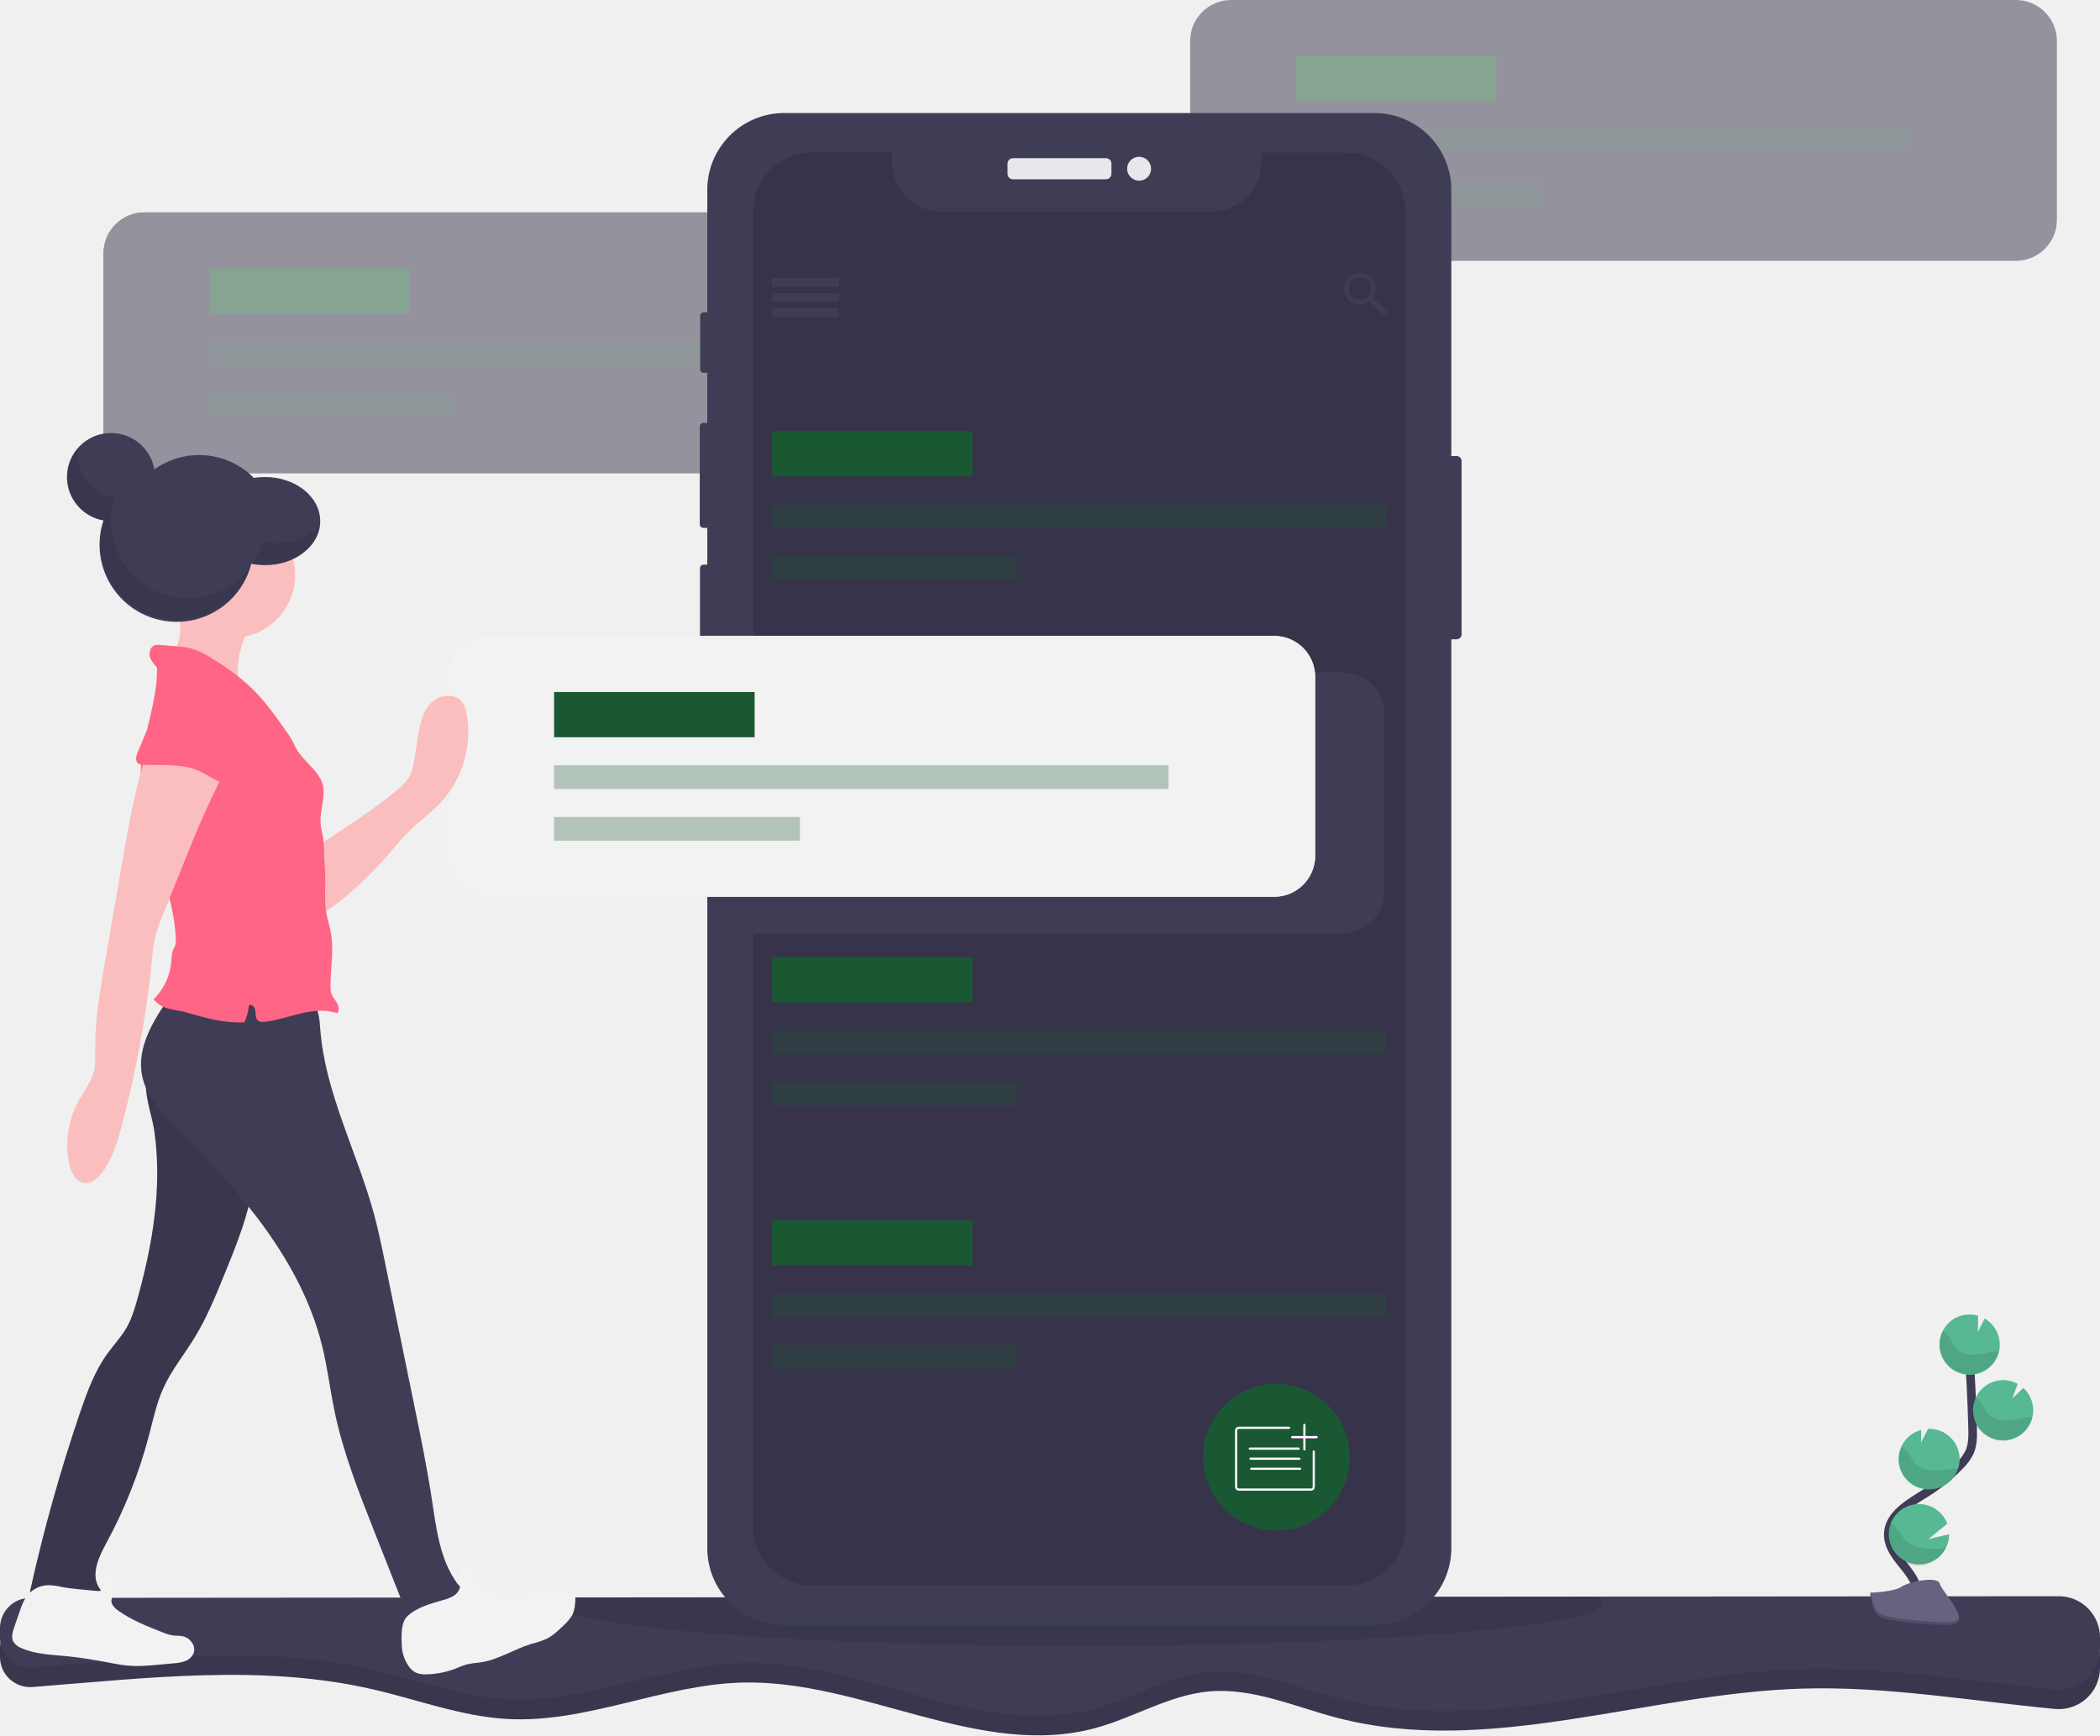
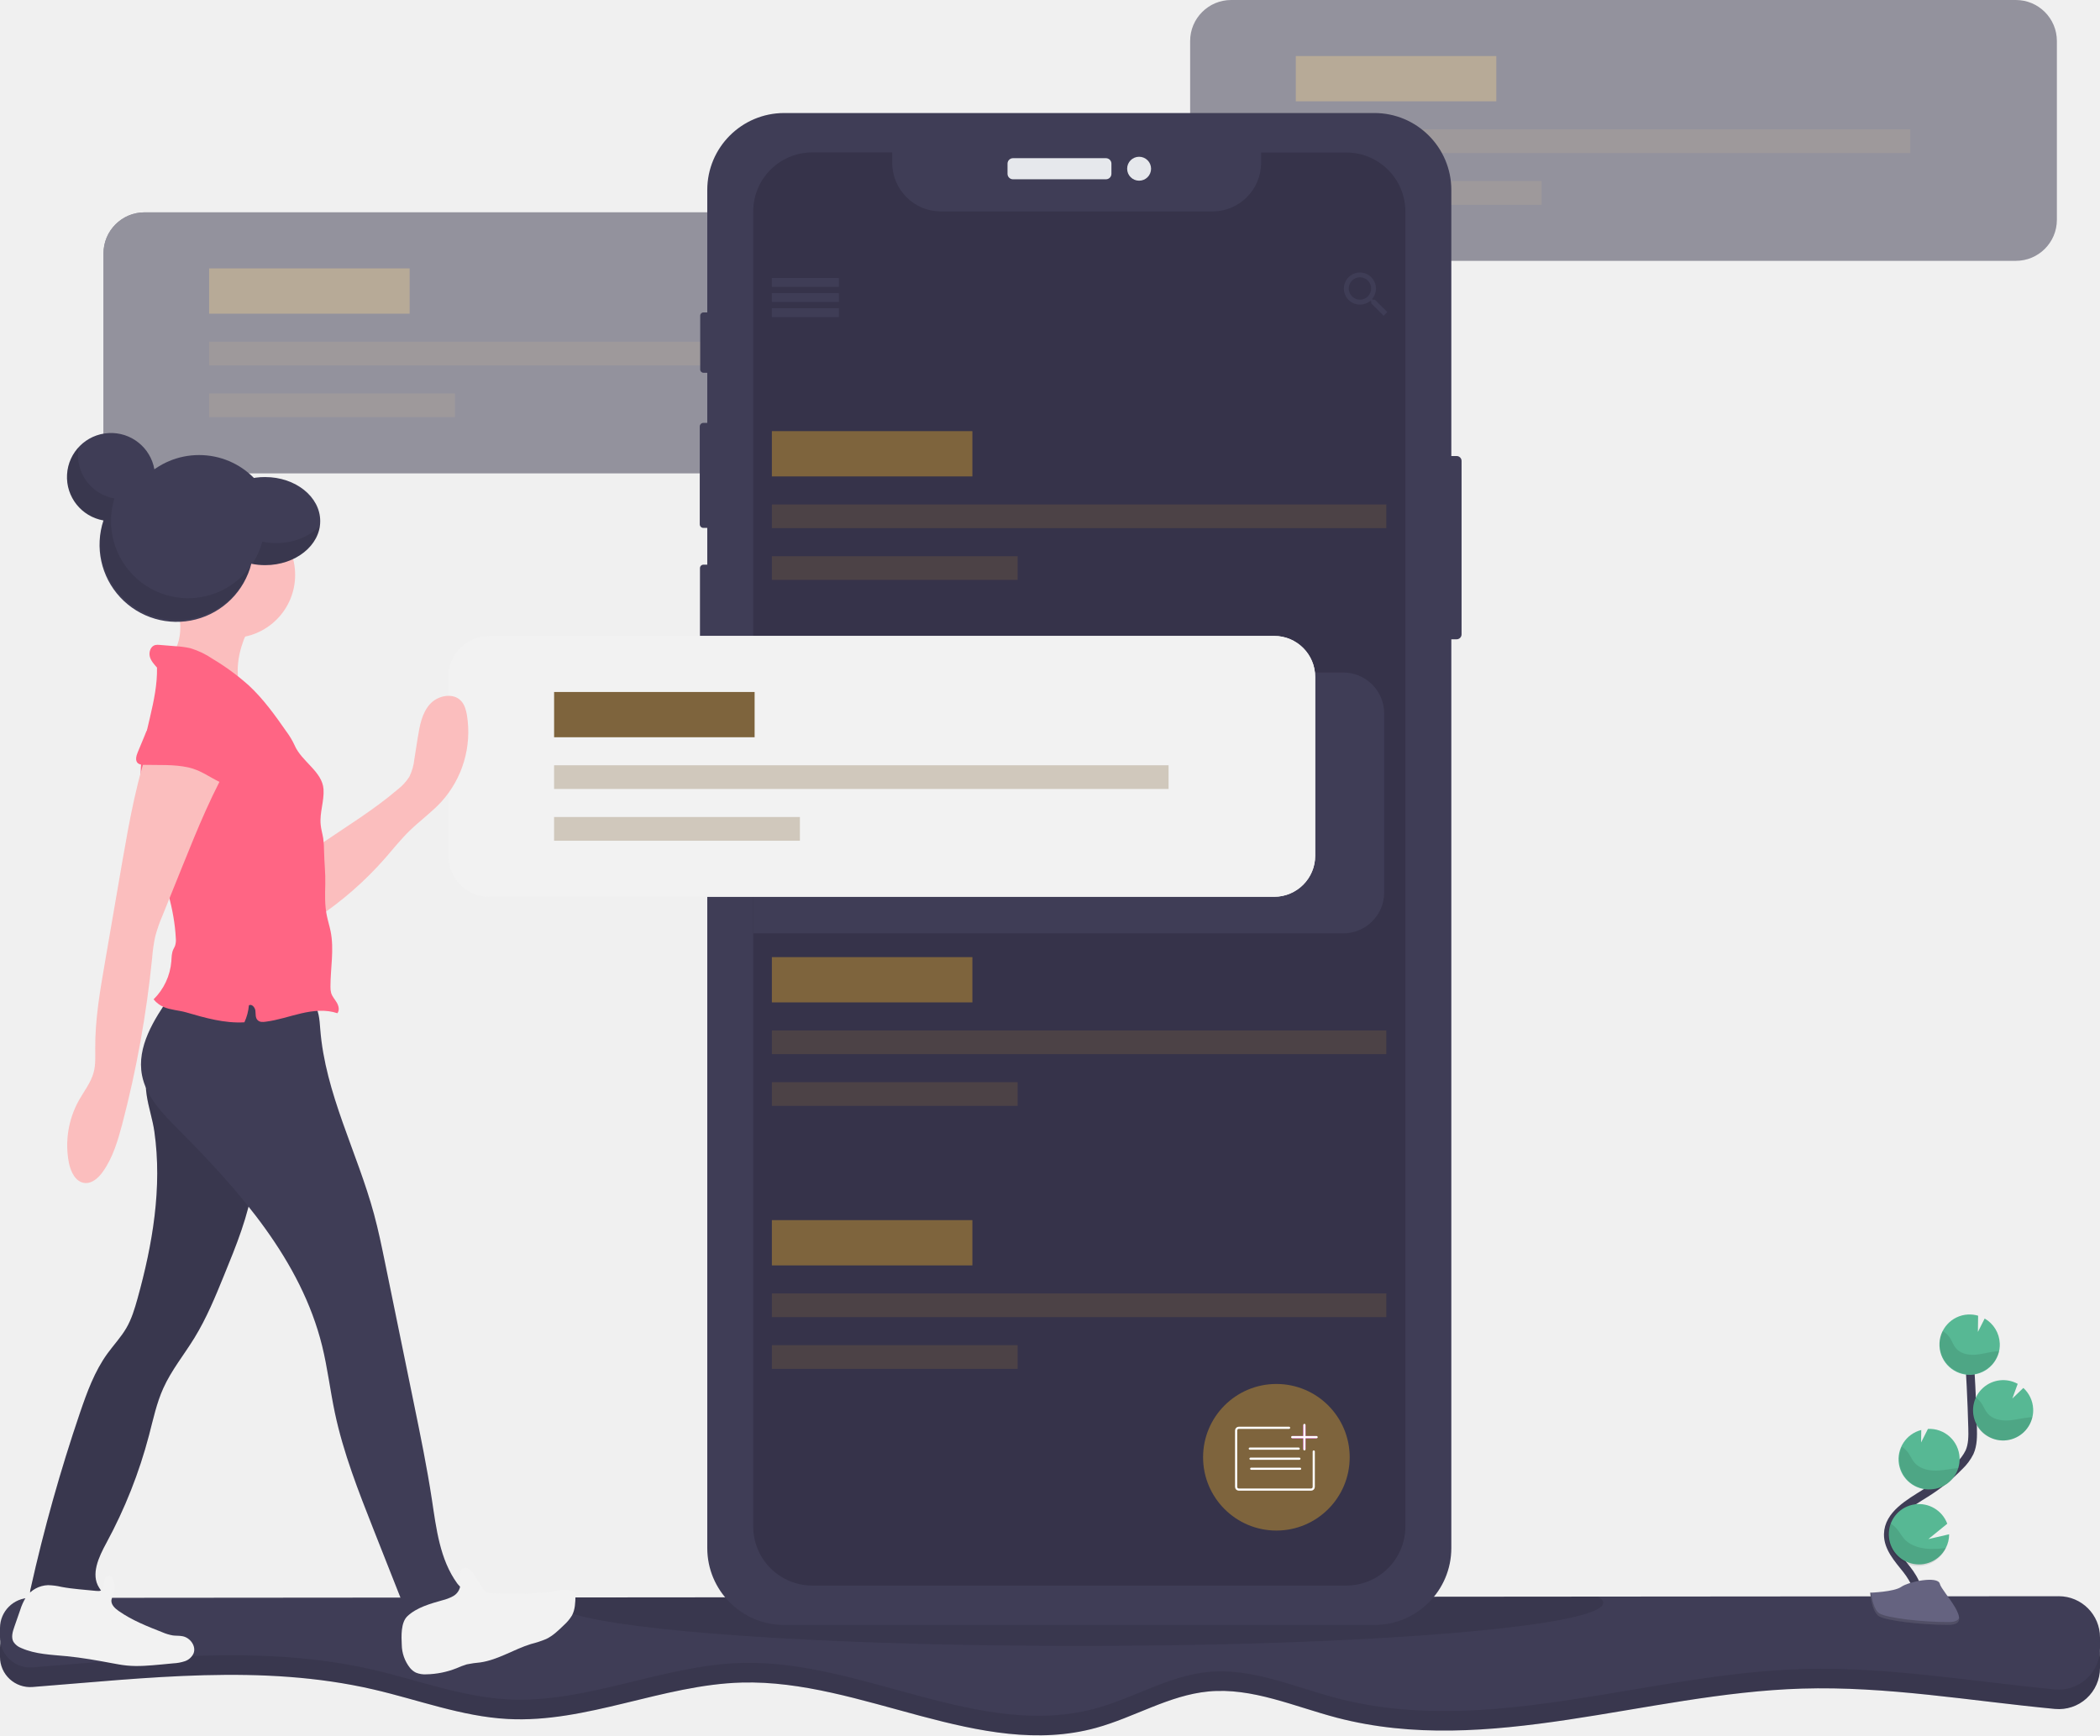
<svg xmlns="http://www.w3.org/2000/svg" id="ada6f7ae-8394-4767-8700-18704e9e9034" data-name="Layer 1" width="974" height="805.02" viewBox="0 0 974 805.02">
  <path d="M1087,816.24v5a19.11,19.11,0,0,1-20.91,19c-39.15-3.72-78.12-10.64-117.4-9.43-72.42,2.21-145.44,31.83-215.54,13.53-19.77-5.16-39.32-14.13-59.66-12.2-18.25,1.73-34.49,12.05-52.17,16.89C567.55,863.79,512.8,826.49,457.06,828c-36.74,1-71.92,18.89-108.62,16.9-21.27-1.14-41.53-8.92-62.28-13.71-51.66-11.94-104.86-5.27-158.09-1.13A14,14,0,0,1,113,816.13v-4.28a14,14,0,0,1,14-14l940.92-.76A19.11,19.11,0,0,1,1087,816.24Z" transform="translate(-113 -47.49)" fill="#3f3d56" />
  <path d="M1087,816.24v5a19.11,19.11,0,0,1-20.91,19c-39.15-3.72-78.12-10.64-117.4-9.43-72.42,2.21-145.44,31.83-215.54,13.53-19.77-5.16-39.32-14.13-59.66-12.2-18.25,1.73-34.49,12.05-52.17,16.89C567.55,863.79,512.8,826.49,457.06,828c-36.74,1-71.92,18.89-108.62,16.9-21.27-1.14-41.53-8.92-62.28-13.71-51.66-11.94-104.86-5.27-158.09-1.13A14,14,0,0,1,113,816.13v-4.28a14,14,0,0,1,14-14l940.92-.76A19.11,19.11,0,0,1,1087,816.24Z" transform="translate(-113 -47.49)" opacity="0.1" />
  <path d="M1087,807.1v5a20.39,20.39,0,0,1-.11,2.08,19.11,19.11,0,0,1-20.8,17c-39.15-3.73-78.12-10.65-117.4-9.44-72.42,2.22-145.44,31.84-215.54,13.53-19.77-5.16-39.32-14.13-59.66-12.2-18.25,1.73-34.49,12.05-52.17,16.9-53.77,14.72-108.52-22.58-164.26-21.08-36.74,1-71.92,18.89-108.62,16.91-21.27-1.15-41.53-8.92-62.28-13.72-51.65-11.93-104.86-5.26-158.09-1.12a14,14,0,0,1-14.86-11.5A13.7,13.7,0,0,1,113,807v-4.28a14,14,0,0,1,14-14l235.83-.19,481.81-.4,223.28-.18A19.11,19.11,0,0,1,1087,807.1Z" transform="translate(-113 -47.49)" fill="#3f3d56" />
  <path d="M856.59,791c0,2.21-4.36,4.33-12.4,6.32C812,805.27,721,811,613.59,811c-105.67,0-195.58-5.55-229-13.31-9-2.09-14-4.34-14-6.69,0-.82.6-1.63,1.78-2.43l481.81-.4C855.77,789.1,856.59,790,856.59,791Z" transform="translate(-113 -47.49)" opacity="0.1" />
  <g opacity="0.5">
    <rect x="552" width="402" height="121" rx="19.03" fill="#36334a" />
-     <rect x="601" y="26" width="93" height="21" fill="#1a5833" />
-     <rect x="601" y="60" width="285" height="11" fill="#1a5833" opacity="0.3" />
-     <rect x="601" y="84" width="114" height="11" fill="#1a5833" opacity="0.3" />
+     <rect x="601" y="26" width="93" height="21" fill="#7e643d" />
+     <rect x="601" y="60" width="285" height="11" fill="#7e643d" opacity="0.3" />
+     <rect x="601" y="84" width="114" height="11" fill="#7e643d" opacity="0.3" />
  </g>
  <g opacity="0.5">
    <rect x="48" y="98.51" width="402" height="121" rx="19.03" fill="#36334a" />
    <rect x="97" y="124.51" width="93" height="21" fill="#36334a" />
    <rect x="97" y="158.51" width="285" height="11" fill="#36334a" />
    <rect x="97" y="182.51" width="114" height="11" fill="#36334a" />
    <rect x="48" y="98.51" width="402" height="121" rx="19.03" fill="#36334a" />
-     <rect x="97" y="124.51" width="93" height="21" fill="#1a5833" />
-     <rect x="97" y="158.51" width="285" height="11" fill="#1a5833" opacity="0.3" />
-     <rect x="97" y="182.51" width="114" height="11" fill="#1a5833" opacity="0.3" />
+     <rect x="97" y="124.51" width="93" height="21" fill="#7e643d" />
+     <rect x="97" y="158.51" width="285" height="11" fill="#7e643d" opacity="0.3" />
+     <rect x="97" y="182.51" width="114" height="11" fill="#7e643d" opacity="0.3" />
  </g>
  <rect x="667.58" y="211.54" width="10.31" height="85.02" rx="2.29" fill="#3f3d56" />
  <rect x="324.76" y="144.93" width="5.79" height="27.99" rx="1.5" fill="#3f3d56" />
  <rect x="324.55" y="196.17" width="6.52" height="48.72" rx="1.69" fill="#3f3d56" />
  <rect x="324.65" y="261.94" width="6.21" height="49.14" rx="1.61" fill="#3f3d56" />
  <rect x="328.04" y="52.43" width="345.1" height="701.37" rx="35.69" fill="#3f3d56" />
  <rect x="467.3" y="73.38" width="48.19" height="9.79" rx="2.54" fill="#e6e8ec" />
  <circle cx="528.33" cy="78.27" r="5.55" fill="#e6e8ec" />
  <path d="M764.83,145.6v610A27.41,27.41,0,0,1,737.42,783H489.76a27.41,27.41,0,0,1-27.41-27.4v-610a27.41,27.41,0,0,1,27.41-27.41h37.06V123a22.58,22.58,0,0,0,22.57,22.57h126A22.57,22.57,0,0,0,697.91,123v-4.76h39.51A27.41,27.41,0,0,1,764.83,145.6Z" transform="translate(-113 -47.49)" fill="#36334a" />
  <rect x="358" y="129" width="31" height="4" fill="#3f3d56" />
  <rect x="358" y="136" width="31" height="4" fill="#3f3d56" />
  <rect x="358" y="143" width="31" height="4" fill="#3f3d56" />
  <rect x="358" y="129" width="31" height="4" fill="#3f3d56" />
  <rect x="358" y="136" width="31" height="4" fill="#3f3d56" />
  <rect x="358" y="143" width="31" height="4" fill="#3f3d56" />
  <path d="M750.66,186.49h-.91l-.35-.29a7.61,7.61,0,0,0,1.78-4.89,7.44,7.44,0,1,0-7.4,7.48,7.73,7.73,0,0,0,4.88-1.78l.34.29v.92l5.74,5.75,1.72-1.72Zm-6.88,0a5.18,5.18,0,1,1,5.16-5.18A5.15,5.15,0,0,1,743.78,186.49Z" transform="translate(-113 -47.49)" fill="#3f3d56" />
-   <rect x="358" y="200" width="93" height="21" fill="#1a5833" />
-   <rect x="358" y="234" width="285" height="11" fill="#1a5833" opacity="0.3" />
-   <rect x="358" y="258" width="114" height="11" fill="#1a5833" opacity="0.3" />
-   <rect x="358" y="444" width="93" height="21" fill="#1a5833" />
-   <rect x="358" y="478" width="285" height="11" fill="#1a5833" opacity="0.3" />
-   <rect x="358" y="502" width="114" height="11" fill="#1a5833" opacity="0.3" />
-   <rect x="358" y="566" width="93" height="21" fill="#1a5833" />
-   <rect x="358" y="600" width="285" height="11" fill="#1a5833" opacity="0.3" />
-   <rect x="358" y="624" width="114" height="11" fill="#1a5833" opacity="0.3" />
-   <circle cx="592" cy="676" r="34" fill="#1a5833" />
+   <rect x="358" y="200" width="93" height="21" fill="#7e643d" />
+   <rect x="358" y="234" width="285" height="11" fill="#7e643d" opacity="0.3" />
+   <rect x="358" y="258" width="114" height="11" fill="#7e643d" opacity="0.3" />
+   <rect x="358" y="444" width="93" height="21" fill="#7e643d" />
+   <rect x="358" y="478" width="285" height="11" fill="#7e643d" opacity="0.3" />
+   <rect x="358" y="502" width="114" height="11" fill="#7e643d" opacity="0.3" />
+   <rect x="358" y="566" width="93" height="21" fill="#7e643d" />
+   <rect x="358" y="600" width="285" height="11" fill="#7e643d" opacity="0.3" />
+   <rect x="358" y="624" width="114" height="11" fill="#7e643d" opacity="0.3" />
+   <circle cx="592" cy="676" r="34" fill="#7e643d" />
  <path d="M722.33,720.81v16.43a1.25,1.25,0,0,1-1.25,1.25h-33.5a1.25,1.25,0,0,1-1.25-1.25V711.07a1.25,1.25,0,0,1,1.25-1.25h23.31" transform="translate(-113 -47.49)" fill="none" stroke="#fff" stroke-linecap="round" stroke-miterlimit="10" />
  <line x1="579.67" y1="672" x2="602.33" y2="672" fill="none" stroke="#fff" stroke-linecap="round" stroke-miterlimit="10" />
  <line x1="580" y1="676.67" x2="602.67" y2="676.67" fill="none" stroke="#fff" stroke-linecap="round" stroke-miterlimit="10" />
  <line x1="580.33" y1="681.33" x2="603" y2="681.33" fill="none" stroke="#fff" stroke-linecap="round" stroke-miterlimit="10" />
  <line x1="605" y1="661" x2="605" y2="672.33" fill="none" stroke="#f0f" stroke-miterlimit="10" />
  <line x1="610.67" y1="666.67" x2="599.33" y2="666.67" fill="none" stroke="#f0f" stroke-miterlimit="10" />
  <line x1="605" y1="661" x2="605" y2="672.33" fill="none" stroke="#fff" stroke-linecap="round" stroke-miterlimit="10" />
  <line x1="610.67" y1="666.67" x2="599.33" y2="666.67" fill="none" stroke="#fff" stroke-linecap="round" stroke-miterlimit="10" />
  <path d="M1001.6,792.66c3-5.51-.4-12.27-4.29-17.18s-8.61-10-8.51-16.29c.15-9,9.7-14.31,17.33-19.09a84,84,0,0,0,15.56-12.51,22.8,22.8,0,0,0,4.78-6.4c1.58-3.52,1.54-7.52,1.44-11.37q-.51-19.26-1.91-38.49" transform="translate(-113 -47.49)" fill="none" stroke="#3f3d56" stroke-miterlimit="10" stroke-width="4" />
  <path d="M1040.51,670.63a14,14,0,0,0-7-11.5l-3.14,6.22.1-7.53a14.22,14.22,0,0,0-4.63-.56,14,14,0,1,0,14.68,13.37Z" transform="translate(-113 -47.49)" fill="#57b894" />
  <path d="M1015.48,765.62a14,14,0,1,1,.68-11.3l-8.77,7.13,9.65-2.23A14,14,0,0,1,1015.48,765.62Z" transform="translate(-113 -47.49)" fill="#57b894" />
  <path d="M1008.55,738.37a14,14,0,0,1-4.45-27.53l-.08,5.78,3.18-6.29h0a14,14,0,0,1,14.67,13.36,13.84,13.84,0,0,1-.6,4.79A14,14,0,0,1,1008.55,738.37Z" transform="translate(-113 -47.49)" fill="#57b894" />
  <path d="M1042.62,715.7a14,14,0,1,1,6.21-26.27l-2.48,6.8,5.1-4.9A14,14,0,0,1,1056,701a13.79,13.79,0,0,1-.35,3.87A14,14,0,0,1,1042.62,715.7Z" transform="translate(-113 -47.49)" fill="#57b894" />
  <path d="M1038.62,674.37c-3.24.35-6.39,1.36-9.64,1.56s-6.82-.57-8.88-3.1c-1.1-1.36-1.66-3.08-2.59-4.57a10,10,0,0,0-3.54-3.33,14,14,0,1,0,26.24,9.32Q1039.42,674.28,1038.62,674.37Z" transform="translate(-113 -47.49)" opacity="0.1" />
  <path d="M1042.62,715.7a14,14,0,0,1-13.35-20,10.37,10.37,0,0,1,2.82,2.82c1,1.51,1.61,3.26,2.78,4.64,2.19,2.57,5.92,3.41,9.31,3.26s6.66-1.12,10-1.43c.47,0,.94-.07,1.42-.08A14,14,0,0,1,1042.62,715.7Z" transform="translate(-113 -47.49)" opacity="0.1" />
  <path d="M1008.55,738.37a14,14,0,0,1-13.46-19.76,11.48,11.48,0,0,1,3,2.85c1.09,1.54,1.77,3.32,3.05,4.74,2.37,2.63,6.35,3.56,9.93,3.48s6.83-.93,10.28-1.2A14,14,0,0,1,1008.55,738.37Z" transform="translate(-113 -47.49)" opacity="0.1" />
  <path d="M1015.48,765.62a14,14,0,0,1-25.59-11.45,13.84,13.84,0,0,1,3.08,2.75c1.34,1.62,2.22,3.47,3.76,5,2.87,2.82,7.5,4,11.63,4.09A60,60,0,0,0,1015.48,765.62Z" transform="translate(-113 -47.49)" opacity="0.1" />
  <path d="M980.43,786.31s11.08-.34,14.42-2.72,17-5.21,17.86-1.4,16.65,19,4.15,19.06-29.06-1.94-32.4-4S980.43,786.31,980.43,786.31Z" transform="translate(-113 -47.49)" fill="#656380" />
  <path d="M1017.08,799.93c-12.51.1-29.06-1.95-32.39-4-2.54-1.55-3.55-7.09-3.89-9.65h-.37s.7,8.94,4,11,19.89,4.07,32.4,4c3.61,0,4.85-1.31,4.78-3.21C1021.14,799.19,1019.77,799.9,1017.08,799.93Z" transform="translate(-113 -47.49)" opacity="0.2" />
  <path d="M755,378.52v82.94a19,19,0,0,1-19,19H462.35v-121H736A19,19,0,0,1,755,378.52Z" transform="translate(-113 -47.49)" fill="#3f3d56" />
  <rect x="208" y="295" width="402" height="121" rx="19.03" fill="#f2f2f2" />
  <rect x="208" y="295" width="402" height="121" rx="19.03" fill="#f2f2f2" />
-   <rect x="257" y="321" width="93" height="21" fill="#1a5833" />
-   <rect x="257" y="355" width="285" height="11" fill="#1a5833" opacity="0.3" />
-   <rect x="257" y="379" width="114" height="11" fill="#1a5833" opacity="0.3" />
+   <rect x="257" y="321" width="93" height="21" fill="#7e643d" />
+   <rect x="257" y="355" width="285" height="11" fill="#7e643d" opacity="0.3" />
+   <rect x="257" y="379" width="114" height="11" fill="#7e643d" opacity="0.3" />
  <circle cx="92.34" cy="246.84" r="35.75" fill="#3f3d56" />
  <path d="M184.6,572.43c3.69,25.89-.81,52.29-7.82,77.48-1.31,4.69-2.72,9.42-5.17,13.63s-5.86,7.83-8.74,11.79c-6,8.26-9.52,18-12.81,27.64a779.65,779.65,0,0,0-22.82,81.32,5.57,5.57,0,0,0,0,3.47c.87,2,3.51,2.26,5.68,2.25l28.06-.15c1-1.92-.85-4-2-5.84-4-6.22-.16-14.3,3.37-20.81a223.74,223.74,0,0,0,19.78-50c1.92-7.33,3.48-14.82,6.6-21.73,3.77-8.38,9.68-15.59,14.48-23.43,5.58-9.11,9.65-19,13.69-28.93,5.64-13.78,11.33-27.73,13.55-42.45,2.09-13.82,1.06-27.9-.3-41.81a2.64,2.64,0,0,0-3.06-3l-37.65-1.94c-7.76-.4-9.6-2.1-8.42,5.52C181.84,561.13,183.78,566.67,184.6,572.43Z" transform="translate(-113 -47.49)" fill="#3f3d56" />
  <path d="M184.6,572.43c3.69,25.89-.81,52.29-7.82,77.48-1.31,4.69-2.72,9.42-5.17,13.63s-5.86,7.83-8.74,11.79c-6,8.26-9.52,18-12.81,27.64a779.65,779.65,0,0,0-22.82,81.32,5.57,5.57,0,0,0,0,3.47c.87,2,3.51,2.26,5.68,2.25l28.06-.15c1-1.92-.85-4-2-5.84-4-6.22-.16-14.3,3.37-20.81a223.74,223.74,0,0,0,19.78-50c1.92-7.33,3.48-14.82,6.6-21.73,3.77-8.38,9.68-15.59,14.48-23.43,5.58-9.11,9.65-19,13.69-28.93,5.64-13.78,11.33-27.73,13.55-42.45,2.09-13.82,1.06-27.9-.3-41.81a2.64,2.64,0,0,0-3.06-3l-37.65-1.94c-7.76-.4-9.6-2.1-8.42,5.52C181.84,561.13,183.78,566.67,184.6,572.43Z" transform="translate(-113 -47.49)" opacity="0.1" />
  <path d="M192,509.48c-7.65,11-15.67,23.66-13.13,36.83,1.93,10,9.55,17.75,16.74,25,28.74,28.86,57,60.92,66.78,100.47,2.52,10.22,3.74,20.71,5.91,31,3.94,18.7,11,36.58,18,54.35l18.72,47.38a28.36,28.36,0,0,0,27.1-18c-2.46-.19-5.67-2.57-7.11-4.57-8-11.07-9.64-25.31-11.69-38.81-2.27-14.92-5.3-29.72-8.34-44.51L291.58,633.2c-1.55-7.55-3.1-15.11-5.12-22.54-7.82-28.83-22.64-56-24.93-85.81-.34-4.38-.55-9.19-3.52-12.44-3.12-3.43-8.24-4-12.87-4.27C226.41,506.9,210.25,505.07,192,509.48Z" transform="translate(-113 -47.49)" fill="#3f3d56" />
  <path d="M141.47,783.62a29.86,29.86,0,0,0-6.22-.8,12.92,12.92,0,0,0-10.16,5.55,25.25,25.25,0,0,0-2.73,6l-2.71,7.78c-.8,2.28-1.58,4.91-.39,7A7.42,7.42,0,0,0,122.9,812c6.56,2.92,13.95,3.08,21.1,3.78,6.94.68,13.82,1.9,20.67,3.19,2.36.44,4.71.89,7.1,1.13,5.34.54,10.72,0,16.06-.48l5.51-.53a19.84,19.84,0,0,0,5.42-1,6.83,6.83,0,0,0,4-3.59c1.36-3.37-1.56-7.36-5.13-8-1.45-.29-2.95-.16-4.42-.35a20.88,20.88,0,0,1-4.84-1.45c-7.05-2.77-14.17-5.57-20.37-9.93-1.72-1.21-3.52-2.9-3.33-5a10.19,10.19,0,0,1,.89-2.59,9.46,9.46,0,0,0,.08-6.69c-.34-.92-1-1.89-1.93-2-2.64-.32-2.32,3.53-2.71,5-.53,2-1.49,2.18-3.37,2C152.23,784.91,146.83,784.64,141.47,783.62Z" transform="translate(-113 -47.49)" fill="#f2f2f2" />
  <path d="M299.34,810.45a17.65,17.65,0,0,0,3.82,10.75,8.36,8.36,0,0,0,2.72,2.19,10.92,10.92,0,0,0,4.95.79,40.05,40.05,0,0,0,13.89-2.81,39.7,39.7,0,0,1,4.8-1.81,53.88,53.88,0,0,1,6.24-.9c8.27-1.19,15.53-6.07,23.52-8.54a49.45,49.45,0,0,0,7-2.3c3.16-1.49,5.72-4,8.23-6.43a19.89,19.89,0,0,0,3.78-4.52c1.47-2.74,1.56-6,1.62-9.1a2.59,2.59,0,0,0-.24-1.41,2.1,2.1,0,0,0-.9-.71c-2.43-1.2-5.31-.6-8-.13-9.72,1.73-19.67,1.41-29.54,1.09a4.29,4.29,0,0,1-4.54-2.59l-3.75-6c-1.07-1.72-2.77-3.69-4.71-3.1-1.55.47-2.18,2.37-2.12,4s.56,3.25.25,4.84a6.61,6.61,0,0,1-3.2,4.16,20.44,20.44,0,0,1-5,1.92c-5.52,1.56-11.94,3.33-16.21,7.39C298.86,800.15,299.15,806.6,299.34,810.45Z" transform="translate(-113 -47.49)" fill="#f2f2f2" />
  <path d="M297.4,413.75a23.17,23.17,0,0,0,5.46-5.94,24.21,24.21,0,0,0,2.33-8.21l1.57-9.92c.87-5.47,1.89-11.26,5.54-15.43s10.92-5.66,14.63-1.54c1.62,1.79,2.26,4.25,2.66,6.64a48.34,48.34,0,0,1-11.82,40c-4.49,4.92-10,8.83-14.75,13.48-4.14,4-7.73,8.59-11.55,12.94A159.42,159.42,0,0,1,260,473.27c.14-7.44,1.09-15.42,0-22.81-.81-5.34-3-8.22,2.17-11.71C274.17,430.59,286.28,423.21,297.4,413.75Z" transform="translate(-113 -47.49)" fill="#fbbebe" />
  <path d="M196.56,340.57c-.39,5.32-2.6,10.76-7,13.83q18.69,6.54,36.87,14.42c-2.34-2.25-3.05-5.7-3.16-8.94-.31-8.47,2.62-16.8,6.9-24.1a5.85,5.85,0,0,0,1.13-3.18c-.14-2.36-2.94-3.45-5.24-4a128.86,128.86,0,0,0-23.92-3.47c-3.45-.11-7.54-1.2-6.76,3.19C196.12,332.42,196.87,336.42,196.56,340.57Z" transform="translate(-113 -47.49)" fill="#fbbebe" />
  <circle cx="107.66" cy="266.7" r="29.23" fill="#fbbebe" />
  <path d="M249.6,393.14a35.36,35.36,0,0,0-3.71-6.22c-5.3-7.61-10.74-15.21-17.54-21.51a109.19,109.19,0,0,0-16.65-12.23,37.79,37.79,0,0,0-10.42-5,40.77,40.77,0,0,0-6.69-.91l-7.59-.62a6.21,6.21,0,0,0-2,.06c-2.06.52-3,3.08-2.56,5.15s2,3.75,3.38,5.32c.34,15.49-6.55,30.77-7.48,46.24-1.63,27,14.88,52.21,16.2,79.28a8.55,8.55,0,0,1-.38,3.63c-.22.56-.55,1.07-.8,1.62-.78,1.7-.75,3.63-.89,5.5a27.94,27.94,0,0,1-8.23,17.62,12.23,12.23,0,0,0,4.64,3.54c3.19,1.39,7,1.51,10.39,2.48,8.84,2.58,17.9,5.18,27.09,4.63a23.9,23.9,0,0,0,2.09-7.87c1.3-.81,2.8.92,3,2.44s-.09,3.29,1,4.39,2.47.93,3.8.76c5.61-.71,11-2.6,16.5-3.87s11.38-1.88,16.73-.06c1.08-1.37.62-3.4-.26-4.9s-2.13-2.82-2.63-4.49a10.08,10.08,0,0,1-.32-2.95c0-8.55,1.76-17.19.09-25.58-.49-2.46-1.27-4.86-1.77-7.33-1-4.79-.85-9.73-.72-14.62s-.46-10.18-.56-15.14a48.29,48.29,0,0,0-.4-6.13c-.34-2.13-1-4.21-1.18-6.36-.54-5.46,1.66-10.88,1.33-16.36C262.51,405.33,252.84,400.81,249.6,393.14Z" transform="translate(-113 -47.49)" fill="#ff6584" />
  <path d="M183.63,389.22c-7.08,18.78-10.54,38.7-14,58.48l-8,46.46c-2.27,13.13-4.55,26.34-4.46,39.66,0,3.74.24,7.55-.74,11.16-1.28,4.74-4.46,8.69-6.87,13a42.78,42.78,0,0,0-4.6,28.93c.82,4.15,3.06,8.86,7.27,9.34,3.46.38,6.45-2.37,8.47-5.21,4.64-6.51,6.94-14.37,9-22.11a500.11,500.11,0,0,0,13.87-77.09,75.06,75.06,0,0,1,1.39-9.8,69.54,69.54,0,0,1,3.38-9.76q4.59-11.38,9.19-22.76c7.07-17.53,14.18-35.14,23.89-51.36-9.6-2.76-19.59-6-29.19-8.73C189.46,388.61,186.49,389.1,183.63,389.22Z" transform="translate(-113 -47.49)" fill="#fbbebe" />
  <path d="M200.27,403.46c-6.72-1.45-13.67-1-20.53-1.17a4.43,4.43,0,0,1-2.76-.72c-1.39-1.19-.8-3.42-.1-5.11l3.32-8a11.64,11.64,0,0,1,2.66-4.42c1.69-1.5,4.07-1.87,6.31-2.14,7.29-.84,14.79-1.12,21.86.85s13.72,6.45,16.88,13.08c1.32,2.76,1.93,6.24.18,8.75-2.6,3.73-8.43,7.9-12.78,5.86C210.1,408,206.11,404.73,200.27,403.46Z" transform="translate(-113 -47.49)" fill="#ff6584" />
  <path d="M236,268.79a29.52,29.52,0,0,0-16.28,4.69,35.75,35.75,0,0,0-35.1-8.22A20.43,20.43,0,1,0,161,288.91,35.75,35.75,0,1,0,229.57,309a32,32,0,0,0,6.41.65c14.1,0,25.54-9.15,25.54-20.43S250.08,268.79,236,268.79Z" transform="translate(-113 -47.49)" fill="#3f3d56" />
  <path d="M241.09,299.43a31.1,31.1,0,0,1-6.41-.65A35.57,35.57,0,0,1,230,309.07a32.11,32.11,0,0,0,6,.58c13.18,0,24-8,25.39-18.24C256.7,296.29,249.35,299.43,241.09,299.43Z" transform="translate(-113 -47.49)" opacity="0.1" />
  <path d="M200.23,325a35.8,35.8,0,0,1-34.18-46.28,20.43,20.43,0,0,1-16.89-20.12,20.09,20.09,0,0,1,.33-3.66,20.43,20.43,0,0,0,11.46,34,35.75,35.75,0,0,0,68.29,21.18A35.68,35.68,0,0,1,200.23,325Z" transform="translate(-113 -47.49)" opacity="0.1" />
</svg>
